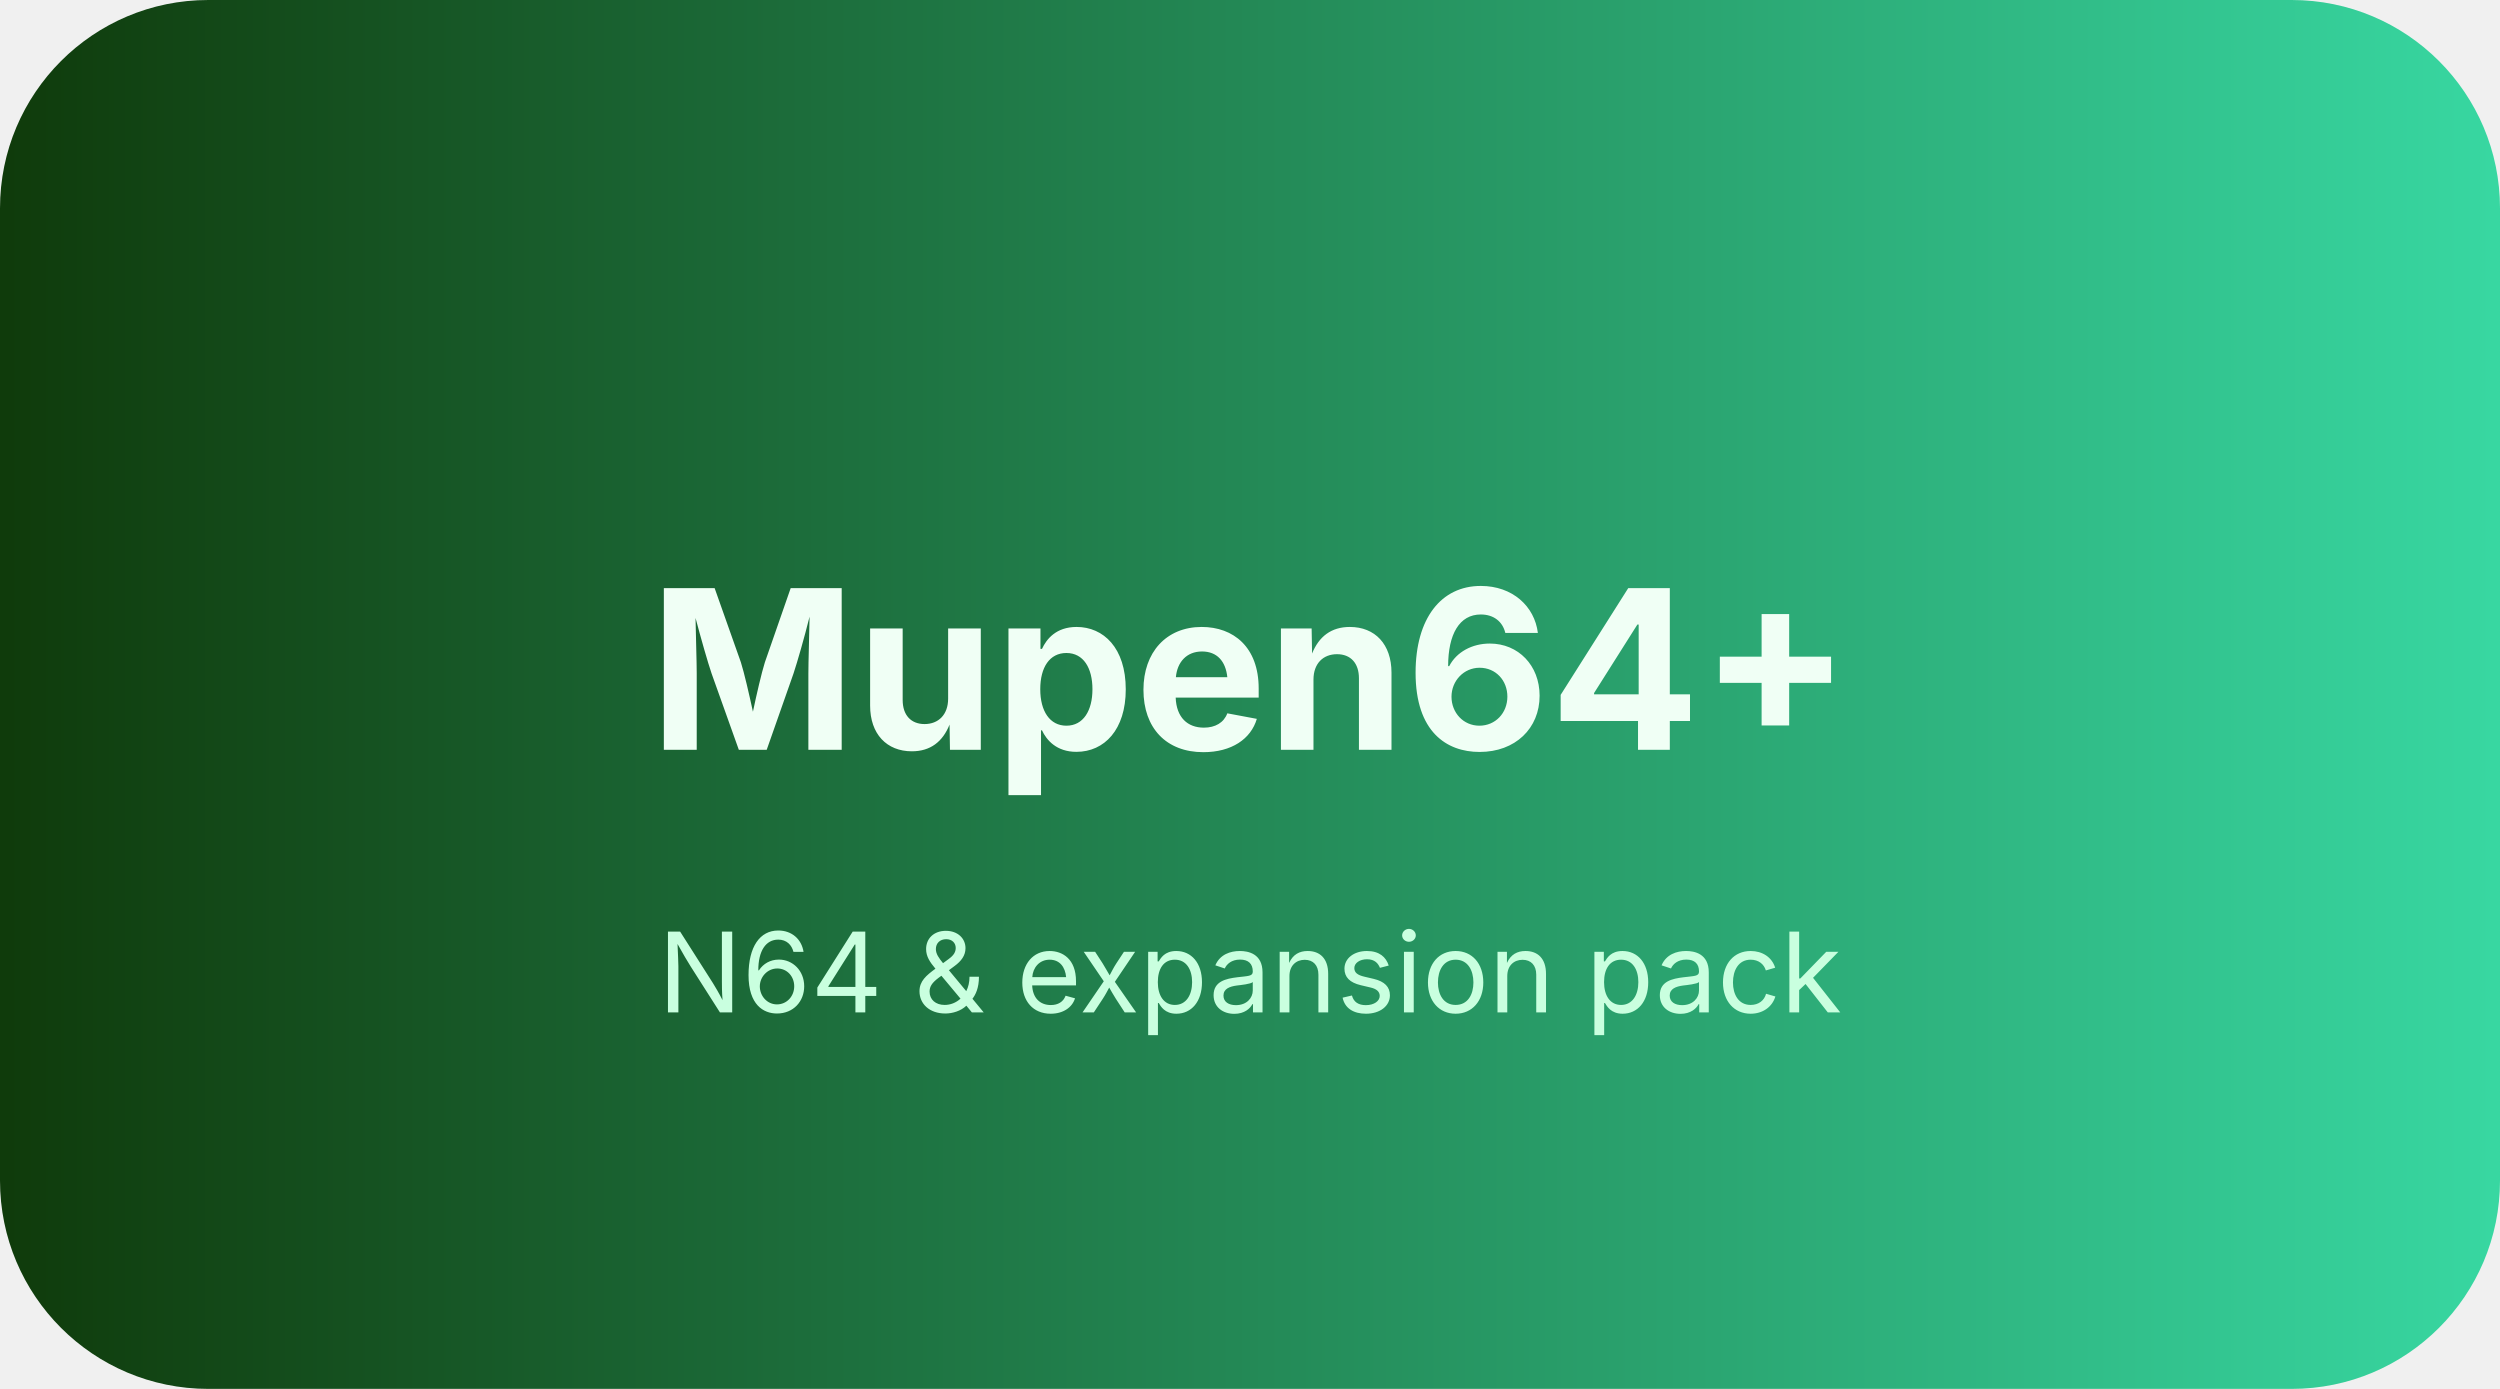
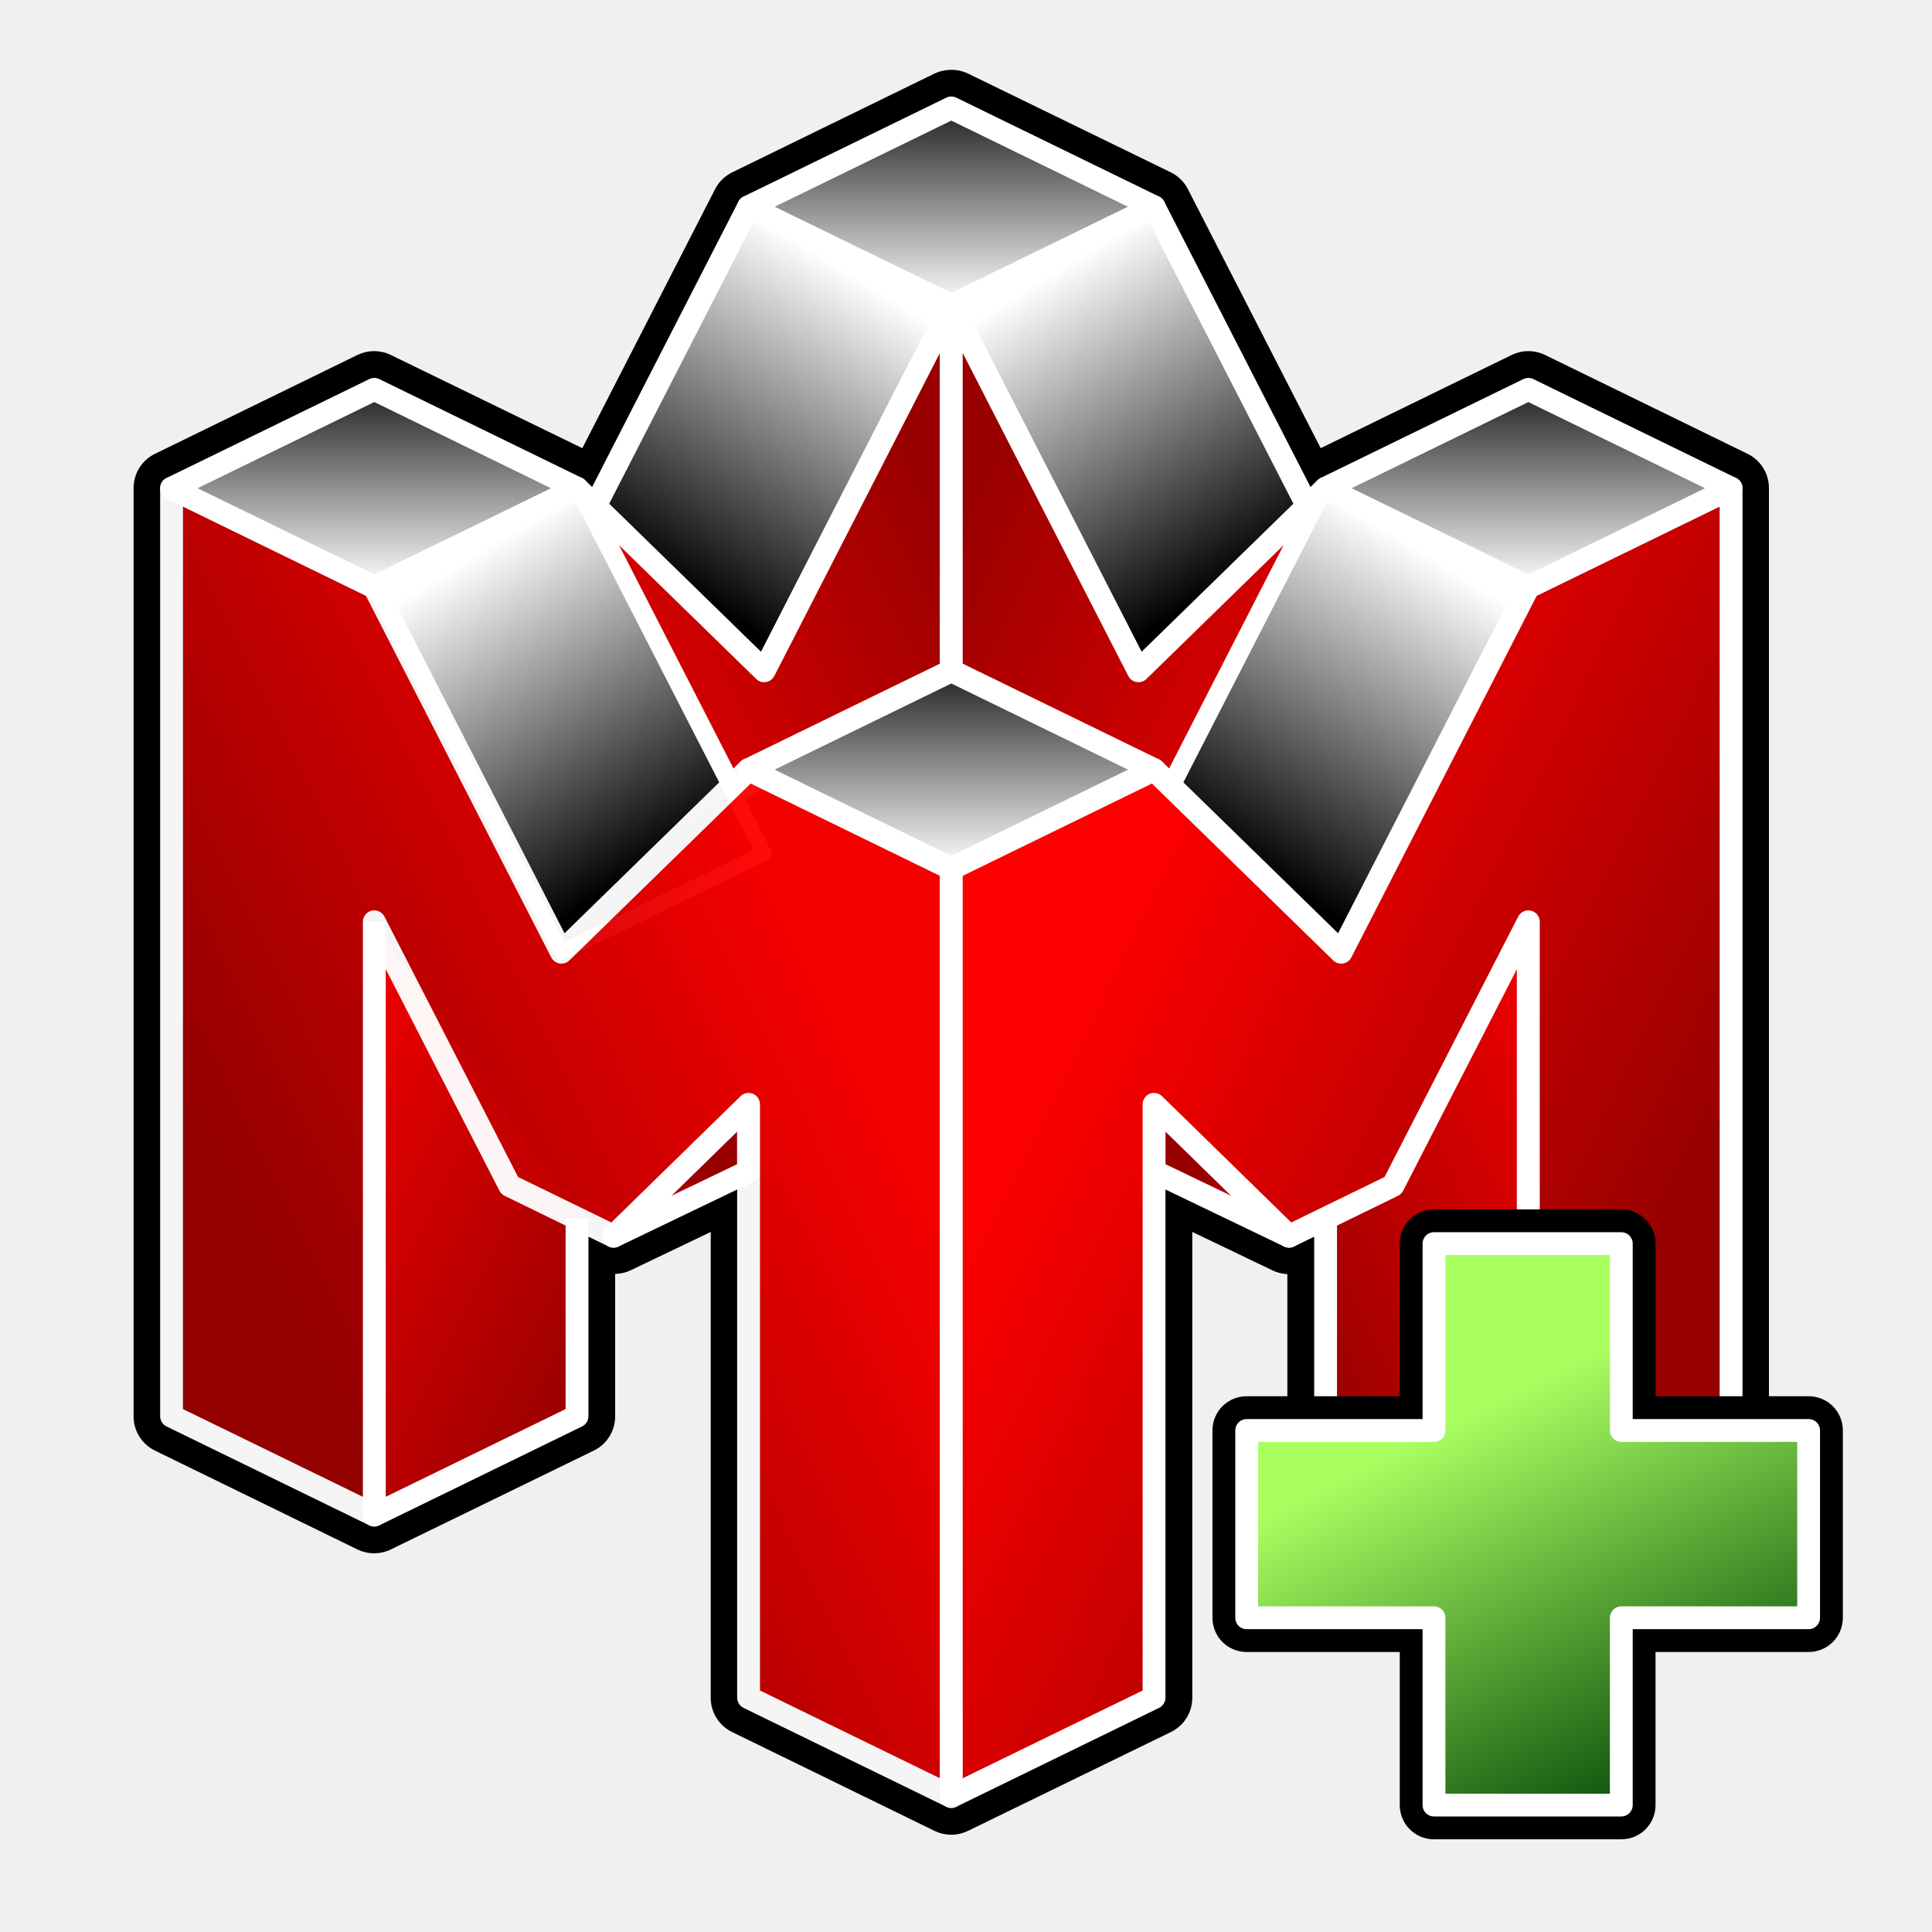
- <svg xmlns="http://www.w3.org/2000/svg" viewBox="0 0 360 200" aria-label="Mupen64Plus logo">
-   <defs>
-     <linearGradient id="grad" x1="0" y1="0" x2="1" y2="0">
-       <stop offset="0%" stop-color="#0f3a0a" />
-       <stop offset="100%" stop-color="#38d8a2" />
+ <svg xmlns="http://www.w3.org/2000/svg" xmlns:xlink="http://www.w3.org/1999/xlink" id="svg2" width="127" height="127" version="1.0">
+   <defs id="defs5">
+     <linearGradient id="linearGradient5199">
+       <stop style="stop-color:#aaff61;stop-opacity:1;" offset="0" id="stop5201" />
+       <stop style="stop-color:#0e530d;stop-opacity:1;" offset="1" id="stop5203" />
    </linearGradient>
+     <linearGradient id="linearGradient3856">
+       <stop id="stop3858" offset="0" style="stop-color:#ff0000;stop-opacity:1;" />
+       <stop id="stop3860" offset="1" style="stop-color:#ffffff;stop-opacity:1;" />
+     </linearGradient>
+     <linearGradient id="linearGradient3848">
+       <stop id="stop3850" offset="0" style="stop-color:#980000;stop-opacity:1;" />
+       <stop id="stop3852" offset="1" style="stop-color:#ff0000;stop-opacity:1;" />
+     </linearGradient>
+     <linearGradient id="linearGradient3840">
+       <stop style="stop-color:#980000;stop-opacity:1;" offset="0" id="stop3842" />
+       <stop style="stop-color:#ff0000;stop-opacity:1;" offset="1" id="stop3844" />
+     </linearGradient>
+     <linearGradient id="linearGradient3832">
+       <stop style="stop-color:#980000;stop-opacity:1;" offset="0" id="stop3834" />
+       <stop style="stop-color:#ff0000;stop-opacity:1;" offset="1" id="stop3836" />
+     </linearGradient>
+     <linearGradient id="linearGradient3824">
+       <stop style="stop-color:#980000;stop-opacity:1;" offset="0" id="stop3826" />
+       <stop style="stop-color:#ff0000;stop-opacity:1;" offset="1" id="stop3828" />
+     </linearGradient>
+     <linearGradient id="linearGradient3814">
+       <stop style="stop-color:#ff0000;stop-opacity:1;" offset="0" id="stop3816" />
+       <stop style="stop-color:#ffffff;stop-opacity:1;" offset="1" id="stop3818" />
+     </linearGradient>
+     <linearGradient id="linearGradient3802">
+       <stop style="stop-color:#000000;stop-opacity:1;" offset="0" id="stop3804" />
+       <stop style="stop-color:#ffffff;stop-opacity:1;" offset="1" id="stop3806" />
+     </linearGradient>
+     <linearGradient id="linearGradient3786">
+       <stop style="stop-color:#000000;stop-opacity:1;" offset="0" id="stop3788" />
+       <stop style="stop-color:#ffffff;stop-opacity:1;" offset="1" id="stop3790" />
+     </linearGradient>
+     <linearGradient id="linearGradient3772">
+       <stop style="stop-color:#000000;stop-opacity:0;" offset="0" id="stop3774" />
+       <stop style="stop-color:#ffffff;stop-opacity:0;" offset="1" id="stop3776" />
+     </linearGradient>
+     <linearGradient id="linearGradient3752">
+       <stop id="stop3754" offset="0" style="stop-color:#000000;stop-opacity:0;" />
+       <stop id="stop3756" offset="1" style="stop-color:#ffffff;stop-opacity:0;" />
+     </linearGradient>
+     <linearGradient xlink:href="#linearGradient3786" id="linearGradient3792" x1="64.585" y1="43.5" x2="64.585" y2="58.5" gradientUnits="userSpaceOnUse" />
+     <linearGradient xlink:href="#linearGradient3786" id="linearGradient3798" gradientUnits="userSpaceOnUse" x1="64.585" y1="43.5" x2="64.585" y2="58.5" gradientTransform="translate(-37.93062,-18.5)" />
+     <linearGradient xlink:href="#linearGradient3786" id="linearGradient3800" gradientUnits="userSpaceOnUse" x1="64.585" y1="43.5" x2="64.585" y2="58.5" gradientTransform="translate(-1.1998674e-7,-37)" />
+     <linearGradient xlink:href="#linearGradient3802" id="linearGradient3808" x1="46.132" y1="57.5" x2="33.83" y2="37.5" gradientUnits="userSpaceOnUse" />
+     <linearGradient xlink:href="#linearGradient3802" id="linearGradient3812" gradientUnits="userSpaceOnUse" x1="46.132" y1="57.5" x2="33.83" y2="37.5" gradientTransform="matrix(-1,0,0,1,91.23852,-18.5)" />
+     <linearGradient xlink:href="#linearGradient3848" id="linearGradient3822" x1="64.585" y1="35.5" x2="31.78" y2="51.5" gradientUnits="userSpaceOnUse" />
+     <linearGradient xlink:href="#linearGradient3824" id="linearGradient3830" x1="20.174" y1="84.839" x2="33.501" y2="84.839" gradientUnits="userSpaceOnUse" />
+     <linearGradient xlink:href="#linearGradient3840" id="linearGradient3846" x1="48.182" y1="79.5" x2="42.031" y2="82.5" gradientUnits="userSpaceOnUse" />
+     <linearGradient xlink:href="#linearGradient3832" id="linearGradient3873" gradientUnits="userSpaceOnUse" x1="27.35" y1="101.339" x2="65.281" y2="82.839" gradientTransform="translate(-0.696009,-0.339466)" />
+     <linearGradient xlink:href="#linearGradient3824" id="linearGradient3876" gradientUnits="userSpaceOnUse" x1="20.174" y1="97.839" x2="46.828" y2="84.839" gradientTransform="matrix(-1,0,0,1,60.15482,-3.339466)" />
+     <linearGradient xlink:href="#linearGradient3802" id="linearGradient3903" gradientUnits="userSpaceOnUse" gradientTransform="matrix(-1,0,0,1,91.23852,-18.5)" x1="46.132" y1="57.5" x2="33.83" y2="37.5" />
+     <linearGradient xlink:href="#linearGradient3848" id="linearGradient3905" gradientUnits="userSpaceOnUse" x1="64.585" y1="35.5" x2="31.78" y2="51.5" />
+     <linearGradient xlink:href="#linearGradient3802" id="linearGradient3907" gradientUnits="userSpaceOnUse" x1="46.132" y1="57.5" x2="33.83" y2="37.5" />
+     <linearGradient xlink:href="#linearGradient3840" id="linearGradient3909" gradientUnits="userSpaceOnUse" x1="48.182" y1="79.5" x2="42.031" y2="82.5" />
+     <linearGradient xlink:href="#linearGradient3824" id="linearGradient3911" gradientUnits="userSpaceOnUse" gradientTransform="matrix(-1,0,0,1,60.15482,-3.339466)" x1="20.174" y1="97.839" x2="46.828" y2="84.839" />
+     <linearGradient xlink:href="#linearGradient3832" id="linearGradient3913" gradientUnits="userSpaceOnUse" gradientTransform="translate(-0.696009,-0.339466)" x1="27.35" y1="101.339" x2="65.281" y2="82.839" />
+     <linearGradient xlink:href="#linearGradient3786" id="linearGradient3915" gradientUnits="userSpaceOnUse" gradientTransform="translate(-37.93062,-18.5)" x1="64.585" y1="43.5" x2="64.585" y2="58.5" />
+     <linearGradient xlink:href="#linearGradient3786" id="linearGradient3970" gradientUnits="userSpaceOnUse" gradientTransform="matrix(-1,0,0,1,167.0998,-18.5)" x1="64.585" y1="43.5" x2="64.585" y2="58.5" />
+     <linearGradient xlink:href="#linearGradient3832" id="linearGradient3973" gradientUnits="userSpaceOnUse" gradientTransform="matrix(-1,0,0,1,129.8651,-0.339466)" x1="27.35" y1="101.339" x2="65.281" y2="82.839" />
+     <linearGradient xlink:href="#linearGradient3824" id="linearGradient3976" gradientUnits="userSpaceOnUse" gradientTransform="translate(69.01432,-3.339466)" x1="20.174" y1="97.839" x2="46.828" y2="84.839" />
+     <linearGradient xlink:href="#linearGradient3840" id="linearGradient3979" gradientUnits="userSpaceOnUse" x1="48.182" y1="79.5" x2="42.031" y2="82.5" gradientTransform="matrix(-1,0,0,1,129.1691,0)" />
+     <linearGradient xlink:href="#linearGradient3802" id="linearGradient3982" gradientUnits="userSpaceOnUse" x1="46.132" y1="57.5" x2="33.83" y2="37.5" gradientTransform="matrix(-1,0,0,1,129.1691,0)" />
+     <linearGradient xlink:href="#linearGradient3848" id="linearGradient3985" gradientUnits="userSpaceOnUse" x1="64.585" y1="35.5" x2="31.78" y2="51.5" gradientTransform="matrix(-1,0,0,1,129.1691,0)" />
+     <linearGradient xlink:href="#linearGradient3802" id="linearGradient3988" gradientUnits="userSpaceOnUse" gradientTransform="translate(37.93062,-18.5)" x1="46.132" y1="57.5" x2="33.83" y2="37.5" />
+     <linearGradient xlink:href="#linearGradient3802" id="linearGradient4025" gradientUnits="userSpaceOnUse" gradientTransform="matrix(-1,0,0,1,91.23852,-18.5)" x1="46.132" y1="57.5" x2="33.83" y2="37.5" />
+     <linearGradient xlink:href="#linearGradient3848" id="linearGradient4027" gradientUnits="userSpaceOnUse" x1="64.585" y1="35.5" x2="31.78" y2="51.5" />
+     <linearGradient xlink:href="#linearGradient3802" id="linearGradient4029" gradientUnits="userSpaceOnUse" x1="46.132" y1="57.5" x2="33.83" y2="37.5" />
+     <linearGradient xlink:href="#linearGradient3840" id="linearGradient4031" gradientUnits="userSpaceOnUse" x1="48.182" y1="79.5" x2="42.031" y2="82.5" />
+     <linearGradient xlink:href="#linearGradient3824" id="linearGradient4033" gradientUnits="userSpaceOnUse" gradientTransform="matrix(-1,0,0,1,60.15482,-3.339466)" x1="20.174" y1="97.839" x2="46.828" y2="84.839" />
+     <linearGradient xlink:href="#linearGradient3832" id="linearGradient4035" gradientUnits="userSpaceOnUse" gradientTransform="translate(-0.696009,-0.339466)" x1="27.35" y1="101.339" x2="65.281" y2="82.839" />
+     <linearGradient xlink:href="#linearGradient3786" id="linearGradient4037" gradientUnits="userSpaceOnUse" gradientTransform="translate(-37.93062,-18.5)" x1="64.585" y1="43.5" x2="64.585" y2="58.5" />
+     <linearGradient xlink:href="#linearGradient3786" id="linearGradient4040" gradientUnits="userSpaceOnUse" gradientTransform="translate(-37.93062,-18.5)" x1="64.585" y1="43.5" x2="64.585" y2="58.5" />
+     <linearGradient xlink:href="#linearGradient3832" id="linearGradient4043" gradientUnits="userSpaceOnUse" gradientTransform="translate(-0.696009,-0.339466)" x1="27.35" y1="101.339" x2="65.281" y2="82.839" />
+     <linearGradient xlink:href="#linearGradient3824" id="linearGradient4046" gradientUnits="userSpaceOnUse" gradientTransform="matrix(-1,0,0,1,60.15482,-3.339466)" x1="20.174" y1="97.839" x2="46.828" y2="84.839" />
+     <linearGradient xlink:href="#linearGradient3840" id="linearGradient4049" gradientUnits="userSpaceOnUse" x1="48.182" y1="79.5" x2="42.031" y2="82.5" />
+     <linearGradient xlink:href="#linearGradient3802" id="linearGradient4052" gradientUnits="userSpaceOnUse" x1="46.132" y1="57.5" x2="33.83" y2="37.5" />
+     <linearGradient xlink:href="#linearGradient3848" id="linearGradient4055" gradientUnits="userSpaceOnUse" x1="64.585" y1="35.5" x2="31.78" y2="51.5" />
+     <linearGradient xlink:href="#linearGradient3802" id="linearGradient4058" gradientUnits="userSpaceOnUse" gradientTransform="matrix(-1,0,0,1,91.23852,-18.5)" x1="46.132" y1="57.5" x2="33.83" y2="37.5" />
+     <linearGradient xlink:href="#linearGradient3786" id="linearGradient4130" gradientUnits="userSpaceOnUse" gradientTransform="translate(-1.1998674e-7,-37)" x1="64.585" y1="43.5" x2="64.585" y2="58.5" />
+     <linearGradient xlink:href="#linearGradient3802" id="linearGradient4132" gradientUnits="userSpaceOnUse" gradientTransform="matrix(-1,0,0,1,91.23852,-18.5)" x1="46.132" y1="57.5" x2="33.83" y2="37.5" />
+     <linearGradient xlink:href="#linearGradient3848" id="linearGradient4134" gradientUnits="userSpaceOnUse" x1="64.585" y1="35.5" x2="31.78" y2="51.5" />
+     <linearGradient xlink:href="#linearGradient3802" id="linearGradient4136" gradientUnits="userSpaceOnUse" x1="46.132" y1="57.5" x2="33.83" y2="37.5" />
+     <linearGradient xlink:href="#linearGradient3840" id="linearGradient4138" gradientUnits="userSpaceOnUse" x1="48.182" y1="79.5" x2="42.031" y2="82.5" />
+     <linearGradient xlink:href="#linearGradient3824" id="linearGradient4140" gradientUnits="userSpaceOnUse" gradientTransform="matrix(-1,0,0,1,60.15482,-3.339466)" x1="20.174" y1="97.839" x2="46.828" y2="84.839" />
+     <linearGradient xlink:href="#linearGradient3832" id="linearGradient4142" gradientUnits="userSpaceOnUse" gradientTransform="translate(-0.696009,-0.339466)" x1="27.35" y1="101.339" x2="65.281" y2="82.839" />
+     <linearGradient xlink:href="#linearGradient3786" id="linearGradient4144" gradientUnits="userSpaceOnUse" gradientTransform="translate(-37.93062,-18.5)" x1="64.585" y1="43.5" x2="64.585" y2="58.5" />
+     <linearGradient xlink:href="#linearGradient3802" id="linearGradient4146" gradientUnits="userSpaceOnUse" gradientTransform="translate(37.93062,-18.5)" x1="46.132" y1="57.5" x2="33.83" y2="37.5" />
+     <linearGradient xlink:href="#linearGradient3848" id="linearGradient4148" gradientUnits="userSpaceOnUse" gradientTransform="matrix(-1,0,0,1,129.1691,0)" x1="64.585" y1="35.5" x2="31.78" y2="51.5" />
+     <linearGradient xlink:href="#linearGradient3802" id="linearGradient4150" gradientUnits="userSpaceOnUse" gradientTransform="matrix(-1,0,0,1,129.1691,0)" x1="46.132" y1="57.5" x2="33.83" y2="37.5" />
+     <linearGradient xlink:href="#linearGradient3840" id="linearGradient4152" gradientUnits="userSpaceOnUse" gradientTransform="matrix(-1,0,0,1,129.1691,0)" x1="48.182" y1="79.5" x2="42.031" y2="82.5" />
+     <linearGradient xlink:href="#linearGradient3824" id="linearGradient4154" gradientUnits="userSpaceOnUse" gradientTransform="translate(69.01432,-3.339466)" x1="20.174" y1="97.839" x2="46.828" y2="84.839" />
+     <linearGradient xlink:href="#linearGradient3832" id="linearGradient4156" gradientUnits="userSpaceOnUse" gradientTransform="matrix(-1,0,0,1,129.8651,-0.339466)" x1="27.35" y1="101.339" x2="65.281" y2="82.839" />
+     <linearGradient xlink:href="#linearGradient3786" id="linearGradient4158" gradientUnits="userSpaceOnUse" gradientTransform="matrix(-1,0,0,1,167.0998,-18.5)" x1="64.585" y1="43.5" x2="64.585" y2="58.5" />
+     <linearGradient xlink:href="#linearGradient3786" id="linearGradient4160" gradientUnits="userSpaceOnUse" x1="64.585" y1="43.5" x2="64.585" y2="58.5" />
+     <linearGradient xlink:href="#linearGradient3786" id="linearGradient4276" gradientUnits="userSpaceOnUse" gradientTransform="translate(-1.1998674e-7,-37)" x1="64.585" y1="43.5" x2="64.585" y2="58.5" />
+     <linearGradient xlink:href="#linearGradient3802" id="linearGradient4278" gradientUnits="userSpaceOnUse" gradientTransform="matrix(-1,0,0,1,91.23852,-18.5)" x1="46.132" y1="57.5" x2="33.83" y2="37.5" />
+     <linearGradient xlink:href="#linearGradient3848" id="linearGradient4280" gradientUnits="userSpaceOnUse" x1="64.585" y1="35.5" x2="31.78" y2="51.5" />
+     <linearGradient xlink:href="#linearGradient3802" id="linearGradient4282" gradientUnits="userSpaceOnUse" x1="46.132" y1="57.5" x2="33.83" y2="37.5" />
+     <linearGradient xlink:href="#linearGradient3840" id="linearGradient4284" gradientUnits="userSpaceOnUse" x1="48.182" y1="79.5" x2="42.031" y2="82.5" />
+     <linearGradient xlink:href="#linearGradient3824" id="linearGradient4286" gradientUnits="userSpaceOnUse" gradientTransform="matrix(-1,0,0,1,60.15482,-3.339466)" x1="20.174" y1="97.839" x2="46.828" y2="84.839" />
+     <linearGradient xlink:href="#linearGradient3832" id="linearGradient4288" gradientUnits="userSpaceOnUse" gradientTransform="translate(-0.696009,-0.339466)" x1="27.35" y1="101.339" x2="65.281" y2="82.839" />
+     <linearGradient xlink:href="#linearGradient3786" id="linearGradient4290" gradientUnits="userSpaceOnUse" gradientTransform="translate(-37.93062,-18.5)" x1="64.585" y1="43.5" x2="64.585" y2="58.5" />
+     <linearGradient xlink:href="#linearGradient3802" id="linearGradient4292" gradientUnits="userSpaceOnUse" gradientTransform="translate(37.93062,-18.5)" x1="46.132" y1="57.5" x2="33.83" y2="37.5" />
+     <linearGradient xlink:href="#linearGradient3848" id="linearGradient4294" gradientUnits="userSpaceOnUse" gradientTransform="matrix(-1,0,0,1,129.1691,0)" x1="64.585" y1="35.5" x2="31.78" y2="51.5" />
+     <linearGradient xlink:href="#linearGradient3802" id="linearGradient4296" gradientUnits="userSpaceOnUse" gradientTransform="matrix(-1,0,0,1,129.1691,0)" x1="46.132" y1="57.5" x2="33.83" y2="37.5" />
+     <linearGradient xlink:href="#linearGradient3840" id="linearGradient4298" gradientUnits="userSpaceOnUse" gradientTransform="matrix(-1,0,0,1,129.1691,0)" x1="48.182" y1="79.5" x2="42.031" y2="82.5" />
+     <linearGradient xlink:href="#linearGradient3824" id="linearGradient4300" gradientUnits="userSpaceOnUse" gradientTransform="translate(69.01432,-3.339466)" x1="20.174" y1="97.839" x2="46.828" y2="84.839" />
+     <linearGradient xlink:href="#linearGradient3832" id="linearGradient4302" gradientUnits="userSpaceOnUse" gradientTransform="matrix(-1,0,0,1,129.8651,-0.339466)" x1="27.35" y1="101.339" x2="65.281" y2="82.839" />
+     <linearGradient xlink:href="#linearGradient3786" id="linearGradient4304" gradientUnits="userSpaceOnUse" gradientTransform="matrix(-1,0,0,1,167.0998,-18.5)" x1="64.585" y1="43.5" x2="64.585" y2="58.5" />
+     <linearGradient xlink:href="#linearGradient3786" id="linearGradient4306" gradientUnits="userSpaceOnUse" x1="64.585" y1="43.5" x2="64.585" y2="58.5" />
+     <linearGradient xlink:href="#linearGradient3786" id="linearGradient4309" gradientUnits="userSpaceOnUse" x1="64.585" y1="43.5" x2="64.585" y2="58.5" gradientTransform="translate(-1.376923,-0.671)" />
+     <linearGradient xlink:href="#linearGradient3786" id="linearGradient4312" gradientUnits="userSpaceOnUse" gradientTransform="matrix(-1,0,0,1,165.7228,-19.171)" x1="64.585" y1="43.5" x2="64.585" y2="58.5" />
+     <linearGradient xlink:href="#linearGradient3832" id="linearGradient4315" gradientUnits="userSpaceOnUse" gradientTransform="matrix(-1,0,0,1,128.4882,-1.010466)" x1="27.35" y1="101.339" x2="65.281" y2="82.839" />
+     <linearGradient xlink:href="#linearGradient3824" id="linearGradient4318" gradientUnits="userSpaceOnUse" gradientTransform="translate(67.6374,-4.010466)" x1="20.174" y1="97.839" x2="46.828" y2="84.839" />
+     <linearGradient xlink:href="#linearGradient3840" id="linearGradient4321" gradientUnits="userSpaceOnUse" gradientTransform="matrix(-1,0,0,1,127.7922,-0.671)" x1="48.182" y1="79.5" x2="42.031" y2="82.5" />
+     <linearGradient xlink:href="#linearGradient3802" id="linearGradient4324" gradientUnits="userSpaceOnUse" gradientTransform="matrix(-1,0,0,1,127.7922,-0.671)" x1="46.132" y1="57.5" x2="33.83" y2="37.5" />
+     <linearGradient xlink:href="#linearGradient3848" id="linearGradient4327" gradientUnits="userSpaceOnUse" gradientTransform="matrix(-1,0,0,1,127.7922,-0.671)" x1="64.585" y1="35.5" x2="31.78" y2="51.5" />
+     <linearGradient xlink:href="#linearGradient3802" id="linearGradient4330" gradientUnits="userSpaceOnUse" gradientTransform="translate(36.5537,-19.171)" x1="46.132" y1="57.5" x2="33.83" y2="37.5" />
+     <linearGradient xlink:href="#linearGradient3786" id="linearGradient4333" gradientUnits="userSpaceOnUse" gradientTransform="translate(-39.30754,-19.171)" x1="64.585" y1="43.5" x2="64.585" y2="58.5" />
+     <linearGradient xlink:href="#linearGradient3832" id="linearGradient4336" gradientUnits="userSpaceOnUse" gradientTransform="translate(-2.072932,-1.010466)" x1="27.35" y1="101.339" x2="65.281" y2="82.839" />
+     <linearGradient xlink:href="#linearGradient3824" id="linearGradient4339" gradientUnits="userSpaceOnUse" gradientTransform="matrix(-1,0,0,1,58.7779,-4.010466)" x1="20.174" y1="97.839" x2="46.828" y2="84.839" />
+     <linearGradient xlink:href="#linearGradient3840" id="linearGradient4342" gradientUnits="userSpaceOnUse" x1="48.182" y1="79.5" x2="42.031" y2="82.5" gradientTransform="translate(-1.376923,-0.671)" />
+     <linearGradient xlink:href="#linearGradient3802" id="linearGradient4345" gradientUnits="userSpaceOnUse" x1="46.132" y1="57.5" x2="33.83" y2="37.5" gradientTransform="translate(-1.376923,-0.671)" />
+     <linearGradient xlink:href="#linearGradient3848" id="linearGradient4348" gradientUnits="userSpaceOnUse" x1="64.585" y1="35.5" x2="31.78" y2="51.5" gradientTransform="translate(-1.376923,-0.671)" />
+     <linearGradient xlink:href="#linearGradient3802" id="linearGradient4351" gradientUnits="userSpaceOnUse" gradientTransform="matrix(-1,0,0,1,89.8616,-19.171)" x1="46.132" y1="57.5" x2="33.83" y2="37.5" />
+     <linearGradient xlink:href="#linearGradient3786" id="linearGradient4354" gradientUnits="userSpaceOnUse" gradientTransform="translate(-1.376923,-37.671)" x1="64.585" y1="43.5" x2="64.585" y2="58.5" />
+     <linearGradient xlink:href="#linearGradient3786" id="linearGradient4374" gradientUnits="userSpaceOnUse" gradientTransform="translate(-1.376923,-37.671)" x1="64.585" y1="43.5" x2="64.585" y2="58.5" />
+     <linearGradient xlink:href="#linearGradient3802" id="linearGradient4376" gradientUnits="userSpaceOnUse" gradientTransform="matrix(-1,0,0,1,89.8616,-19.171)" x1="46.132" y1="57.5" x2="33.83" y2="37.5" />
+     <linearGradient xlink:href="#linearGradient3848" id="linearGradient4378" gradientUnits="userSpaceOnUse" gradientTransform="translate(-1.376923,-0.671)" x1="64.585" y1="35.5" x2="31.78" y2="51.5" />
+     <linearGradient xlink:href="#linearGradient3802" id="linearGradient4380" gradientUnits="userSpaceOnUse" gradientTransform="translate(-1.376923,-0.671)" x1="46.132" y1="57.5" x2="33.83" y2="37.5" />
+     <linearGradient xlink:href="#linearGradient3840" id="linearGradient4382" gradientUnits="userSpaceOnUse" gradientTransform="translate(-1.376923,-0.671)" x1="48.182" y1="79.5" x2="42.031" y2="82.5" />
+     <linearGradient xlink:href="#linearGradient3824" id="linearGradient4384" gradientUnits="userSpaceOnUse" gradientTransform="matrix(-1,0,0,1,58.7779,-4.010466)" x1="20.174" y1="97.839" x2="46.828" y2="84.839" />
+     <linearGradient xlink:href="#linearGradient3832" id="linearGradient4386" gradientUnits="userSpaceOnUse" gradientTransform="translate(-2.072932,-1.010466)" x1="27.35" y1="101.339" x2="65.281" y2="82.839" />
+     <linearGradient xlink:href="#linearGradient3786" id="linearGradient4388" gradientUnits="userSpaceOnUse" gradientTransform="translate(-39.30754,-19.171)" x1="64.585" y1="43.5" x2="64.585" y2="58.5" />
+     <linearGradient xlink:href="#linearGradient3802" id="linearGradient4390" gradientUnits="userSpaceOnUse" gradientTransform="translate(36.5537,-19.171)" x1="46.132" y1="57.5" x2="33.83" y2="37.5" />
+     <linearGradient xlink:href="#linearGradient3848" id="linearGradient4392" gradientUnits="userSpaceOnUse" gradientTransform="matrix(-1,0,0,1,127.7922,-0.671)" x1="64.585" y1="35.5" x2="31.78" y2="51.5" />
+     <linearGradient xlink:href="#linearGradient3802" id="linearGradient4394" gradientUnits="userSpaceOnUse" gradientTransform="matrix(-1,0,0,1,127.7922,-0.671)" x1="46.132" y1="57.5" x2="33.83" y2="37.5" />
+     <linearGradient xlink:href="#linearGradient3840" id="linearGradient4396" gradientUnits="userSpaceOnUse" gradientTransform="matrix(-1,0,0,1,127.7922,-0.671)" x1="48.182" y1="79.5" x2="42.031" y2="82.5" />
+     <linearGradient xlink:href="#linearGradient3824" id="linearGradient4398" gradientUnits="userSpaceOnUse" gradientTransform="translate(67.6374,-4.010466)" x1="20.174" y1="97.839" x2="46.828" y2="84.839" />
+     <linearGradient xlink:href="#linearGradient3832" id="linearGradient4400" gradientUnits="userSpaceOnUse" gradientTransform="matrix(-1,0,0,1,128.4882,-1.010466)" x1="27.35" y1="101.339" x2="65.281" y2="82.839" />
+     <linearGradient xlink:href="#linearGradient3786" id="linearGradient4402" gradientUnits="userSpaceOnUse" gradientTransform="matrix(-1,0,0,1,165.7228,-19.171)" x1="64.585" y1="43.5" x2="64.585" y2="58.5" />
+     <linearGradient xlink:href="#linearGradient3786" id="linearGradient4404" gradientUnits="userSpaceOnUse" gradientTransform="translate(-1.376923,-0.671)" x1="64.585" y1="43.5" x2="64.585" y2="58.5" />
+     <linearGradient xlink:href="#linearGradient5199" id="linearGradient5228" gradientUnits="userSpaceOnUse" gradientTransform="matrix(0.1025355,0,0,0.1025355,67.65718,48.31256)" x1="260" y1="452.362" x2="380" y2="692.362" />
+     <linearGradient xlink:href="#linearGradient3786" id="linearGradient2552" gradientUnits="userSpaceOnUse" gradientTransform="translate(-2.050304,-1.40625)" x1="64.585" y1="43.5" x2="64.585" y2="58.5" />
+     <linearGradient xlink:href="#linearGradient3786" id="linearGradient2555" gradientUnits="userSpaceOnUse" gradientTransform="matrix(-1,0,0,1,165.0495,-19.90625)" x1="64.585" y1="43.5" x2="64.585" y2="58.5" />
+     <linearGradient xlink:href="#linearGradient3832" id="linearGradient2558" gradientUnits="userSpaceOnUse" gradientTransform="matrix(-1,0,0,1,127.8149,-1.745716)" x1="27.35" y1="101.339" x2="65.281" y2="82.839" />
+     <linearGradient xlink:href="#linearGradient3824" id="linearGradient2561" gradientUnits="userSpaceOnUse" gradientTransform="translate(66.96402,-4.745716)" x1="20.174" y1="97.839" x2="46.828" y2="84.839" />
+     <linearGradient xlink:href="#linearGradient3840" id="linearGradient2564" gradientUnits="userSpaceOnUse" gradientTransform="matrix(-1,0,0,1,127.1188,-1.40625)" x1="48.182" y1="79.5" x2="42.031" y2="82.5" />
+     <linearGradient xlink:href="#linearGradient3802" id="linearGradient2567" gradientUnits="userSpaceOnUse" gradientTransform="matrix(-1,0,0,1,127.1188,-1.40625)" x1="46.132" y1="57.5" x2="33.83" y2="37.5" />
+     <linearGradient xlink:href="#linearGradient3848" id="linearGradient2570" gradientUnits="userSpaceOnUse" gradientTransform="matrix(-1,0,0,1,127.1188,-1.40625)" x1="64.585" y1="35.5" x2="31.78" y2="51.5" />
+     <linearGradient xlink:href="#linearGradient3802" id="linearGradient2573" gradientUnits="userSpaceOnUse" gradientTransform="translate(35.88032,-19.90625)" x1="46.132" y1="57.5" x2="33.83" y2="37.5" />
+     <linearGradient xlink:href="#linearGradient3786" id="linearGradient2576" gradientUnits="userSpaceOnUse" gradientTransform="translate(-39.98092,-19.90625)" x1="64.585" y1="43.5" x2="64.585" y2="58.5" />
+     <linearGradient xlink:href="#linearGradient3832" id="linearGradient2579" gradientUnits="userSpaceOnUse" gradientTransform="translate(-2.746313,-1.745716)" x1="27.35" y1="101.339" x2="65.281" y2="82.839" />
+     <linearGradient xlink:href="#linearGradient3824" id="linearGradient2582" gradientUnits="userSpaceOnUse" gradientTransform="matrix(-1,0,0,1,58.10452,-4.745716)" x1="20.174" y1="97.839" x2="46.828" y2="84.839" />
+     <linearGradient xlink:href="#linearGradient3840" id="linearGradient2585" gradientUnits="userSpaceOnUse" gradientTransform="translate(-2.050304,-1.40625)" x1="48.182" y1="79.5" x2="42.031" y2="82.5" />
+     <linearGradient xlink:href="#linearGradient3802" id="linearGradient2588" gradientUnits="userSpaceOnUse" gradientTransform="translate(-2.050304,-1.40625)" x1="46.132" y1="57.5" x2="33.83" y2="37.5" />
+     <linearGradient xlink:href="#linearGradient3848" id="linearGradient2591" gradientUnits="userSpaceOnUse" gradientTransform="translate(-2.050304,-1.40625)" x1="64.585" y1="35.5" x2="31.78" y2="51.5" />
+     <linearGradient xlink:href="#linearGradient3802" id="linearGradient2594" gradientUnits="userSpaceOnUse" gradientTransform="matrix(-1,0,0,1,89.18822,-19.90625)" x1="46.132" y1="57.5" x2="33.83" y2="37.5" />
+     <linearGradient xlink:href="#linearGradient3786" id="linearGradient2597" gradientUnits="userSpaceOnUse" gradientTransform="translate(-2.050304,-38.40625)" x1="64.585" y1="43.5" x2="64.585" y2="58.5" />
  </defs>
-   <rect width="360" height="200" rx="30" fill="url(#grad)" />
-   <text x="50%" y="48%" fill="#f0fff5" font-family="'Space Grotesk', 'Inter', sans-serif" font-size="32" font-weight="700" text-anchor="middle" dominant-baseline="middle">Mupen64+</text>
-   <text x="50%" y="70%" fill="#c9ffdf" font-family="'Inter', sans-serif" font-size="16" text-anchor="middle" dominant-baseline="middle">N64 &amp; expansion pack</text>
+   <path style="fill:#000000;fill-opacity:1;fill-rule:evenodd;stroke:#000000;stroke-width:1;stroke-linecap:butt;stroke-linejoin:round;stroke-miterlimit:4;stroke-dasharray:none;stroke-opacity:1" id="path4621" d="M 62.438,5.094 C 62.167,5.103 61.901,5.167 61.656,5.281 L 48.344,11.781 C 47.95,11.976 47.632,12.294 47.438,12.688 L 38.5,30.125 L 25.469,23.781 C 24.916,23.513 24.271,23.513 23.719,23.781 L 10.406,30.281 C 9.713,30.618 9.276,31.323 9.281,32.094 L 9.281,93.094 C 9.276,93.864 9.713,94.569 10.406,94.906 L 23.719,101.406 C 24.271,101.675 24.916,101.675 25.469,101.406 L 38.812,94.906 C 39.505,94.569 39.943,93.864 39.938,93.094 L 39.938,83.188 C 40.367,83.288 40.817,83.244 41.219,83.062 L 47.219,80.188 L 47.219,111.594 C 47.213,112.364 47.651,113.069 48.344,113.406 L 61.656,119.906 C 62.209,120.175 62.854,120.175 63.406,119.906 L 76.75,113.406 C 77.443,113.069 77.88,112.364 77.875,111.594 L 77.875,80.188 L 83.875,83.062 C 84.264,83.248 84.702,83.303 85.125,83.219 L 85.125,93.094 C 85.12,93.864 85.557,94.569 86.25,94.906 L 99.594,101.406 C 100.146,101.675 100.791,101.675 101.344,101.406 L 114.656,94.906 C 115.349,94.569 115.787,93.864 115.781,93.094 L 115.781,32.094 C 115.787,31.323 115.349,30.618 114.656,30.281 L 101.344,23.781 C 100.791,23.513 100.146,23.513 99.594,23.781 L 86.594,30.125 L 77.656,12.688 C 77.462,12.294 77.143,11.976 76.75,11.781 L 63.406,5.281 C 63.104,5.139 62.771,5.074 62.438,5.094 L 62.438,5.094 z" />
+   <path id="path3794" d="M 62.534,20.094 L 49.207,13.594 L 62.534,7.094 L 75.861,13.594 L 62.534,20.094 z" style="fill:url(#linearGradient2597);fill-opacity:1;fill-rule:evenodd;stroke:#ffffff;stroke-width:1.5;stroke-linecap:butt;stroke-linejoin:round;stroke-miterlimit:4;stroke-dasharray:none;stroke-opacity:1" />
+   <path id="path3810" d="M 62.534,20.094 L 49.207,13.594 L 36.905,37.594 L 50.232,44.094 L 62.534,20.094 z" style="fill:url(#linearGradient2594);fill-opacity:1;fill-rule:evenodd;stroke:#ffffff;stroke-width:1.5;stroke-linecap:butt;stroke-linejoin:round;stroke-miterlimit:4;stroke-dasharray:none;stroke-opacity:1" />
+   <path style="fill:url(#linearGradient2591);fill-opacity:1;fill-rule:evenodd;stroke:#ffffff;stroke-width:1.5;stroke-linecap:butt;stroke-linejoin:round;stroke-miterlimit:4;stroke-dasharray:none;stroke-opacity:1" d="M 62.534,44.094 L 62.534,20.094 L 50.232,44.094 L 37.931,32.094 L 48.182,52.094 L 62.534,44.094 L 62.534,44.094" id="path3734" />
+   <path style="fill:url(#linearGradient2588);fill-opacity:1;fill-rule:evenodd;stroke:#ffffff;stroke-width:1;stroke-linecap:butt;stroke-linejoin:round;stroke-miterlimit:4;stroke-dasharray:none;stroke-opacity:1" d="M 24.604,38.594 L 37.931,32.094 L 50.232,56.094 L 36.905,62.594 L 24.604,38.594 z" id="path3720" />
+   <path style="fill:url(#linearGradient2585);fill-opacity:1;fill-rule:evenodd;stroke:#ffffff;stroke-width:1.5;stroke-linecap:butt;stroke-linejoin:round;stroke-miterlimit:4;stroke-dasharray:none;stroke-opacity:1" d="M 40.333,81.265 L 49.207,77 L 49.207,72.594 L 40.333,81.265 z" id="path3736" />
+   <path id="path3742" d="M 37.931,80.094 L 37.931,93.094 L 24.604,99.594 L 24.604,60.594" style="fill:url(#linearGradient2582);fill-opacity:1;fill-rule:evenodd;stroke:#ffffff;stroke-width:1.5;stroke-linecap:butt;stroke-linejoin:round;stroke-miterlimit:4;stroke-dasharray:none;stroke-opacity:1" />
+   <path style="fill:url(#linearGradient2579);fill-opacity:1;fill-rule:evenodd;stroke:#ffffff;stroke-width:1.5;stroke-linecap:butt;stroke-linejoin:round;stroke-miterlimit:4;stroke-dasharray:none;stroke-opacity:1;opacity:0.96" d="M 49.207,111.594 L 62.534,118.094 L 62.534,57.094 L 49.207,50.594 L 36.905,62.594 L 24.604,38.594 L 11.277,32.094 L 11.277,93.094 L 24.604,99.594 L 24.604,60.594 L 33.501,77.933 L 40.332,81.265 L 49.207,72.594 L 49.207,111.594 z" id="path2384" />
+   <path style="fill:url(#linearGradient2576);fill-opacity:1;fill-rule:evenodd;stroke:#ffffff;stroke-width:1.5;stroke-linecap:butt;stroke-linejoin:round;stroke-miterlimit:4;stroke-dasharray:none;stroke-opacity:1" d="M 24.604,38.594 L 11.277,32.094 L 24.604,25.594 L 37.931,32.094 L 24.604,38.594 z" id="path3796" />
+   <path style="fill:url(#linearGradient2573);fill-opacity:1;fill-rule:evenodd;stroke:#ffffff;stroke-width:1.5;stroke-linecap:butt;stroke-linejoin:round;stroke-miterlimit:4;stroke-dasharray:none;stroke-opacity:1" d="M 62.534,20.094 L 75.861,13.594 L 88.163,37.594 L 74.836,44.094 L 62.534,20.094 z" id="path3889" />
+   <path id="path3891" d="M 62.534,44.094 L 62.534,20.094 L 74.836,44.094 L 87.138,32.094 L 76.886,52.094 L 62.534,44.094 L 62.534,44.094" style="fill:url(#linearGradient2570);fill-opacity:1;fill-rule:evenodd;stroke:#ffffff;stroke-width:1.5;stroke-linecap:butt;stroke-linejoin:round;stroke-miterlimit:4;stroke-dasharray:none;stroke-opacity:1" />
+   <path id="path3893" d="M 100.465,38.594 L 87.138,32.094 L 74.836,56.094 L 88.163,62.594 L 100.465,38.594 z" style="fill:url(#linearGradient2567);fill-opacity:1;fill-rule:evenodd;stroke:#ffffff;stroke-width:1;stroke-linecap:butt;stroke-linejoin:round;stroke-miterlimit:4;stroke-dasharray:none;stroke-opacity:1" />
+   <path id="path3895" d="M 84.736,81.265 L 75.861,77 L 75.861,72.594 L 84.736,81.265 z" style="fill:url(#linearGradient2564);fill-opacity:1;fill-rule:evenodd;stroke:#ffffff;stroke-width:1.5;stroke-linecap:butt;stroke-linejoin:round;stroke-miterlimit:4;stroke-dasharray:none;stroke-opacity:1" />
+   <path style="fill:url(#linearGradient2561);fill-opacity:1;fill-rule:evenodd;stroke:#ffffff;stroke-width:1.5;stroke-linecap:butt;stroke-linejoin:round;stroke-miterlimit:4;stroke-dasharray:none;stroke-opacity:1" d="M 87.138,80.094 L 87.138,93.094 L 100.465,99.594 L 100.465,60.594" id="path3897" />
+   <path id="path3899" d="M 75.861,111.594 L 62.534,118.094 L 62.534,57.094 L 75.861,50.594 L 88.163,62.594 L 100.465,38.594 L 113.792,32.094 L 113.792,93.094 L 100.465,99.594 L 100.465,60.594 L 91.568,77.933 L 84.736,81.265 L 75.861,72.594 L 75.861,111.594 z" style="fill:url(#linearGradient2558);fill-opacity:1;fill-rule:evenodd;stroke:#ffffff;stroke-width:1.5;stroke-linecap:butt;stroke-linejoin:round;stroke-miterlimit:4;stroke-dasharray:none;stroke-opacity:1" />
+   <path id="path3901" d="M 100.465,38.594 L 113.792,32.094 L 100.465,25.594 L 87.138,32.094 L 100.465,38.594 z" style="fill:url(#linearGradient2555);fill-opacity:1;fill-rule:evenodd;stroke:#ffffff;stroke-width:1.5;stroke-linecap:butt;stroke-linejoin:round;stroke-miterlimit:4;stroke-dasharray:none;stroke-opacity:1" />
+   <path style="fill:url(#linearGradient2552);fill-opacity:1;fill-rule:evenodd;stroke:#ffffff;stroke-width:1.5;stroke-linecap:butt;stroke-linejoin:round;stroke-miterlimit:4;stroke-dasharray:none;stroke-opacity:1" d="M 62.534,57.094 L 49.207,50.594 L 62.534,44.094 L 75.861,50.594 L 62.534,57.094 z" id="path3714" />
+   <path style="fill:#000000;fill-opacity:1;fill-rule:evenodd;stroke:#000000;stroke-width:1;stroke-linecap:butt;stroke-linejoin:round;stroke-miterlimit:4;stroke-dasharray:none;stroke-opacity:1" id="path5220" d="M 94.312,80.656 C 93.848,80.654 93.401,80.838 93.073,81.167 C 92.744,81.495 92.561,81.942 92.562,82.406 L 92.562,92.938 L 82,92.938 C 81.535,92.936 81.089,93.119 80.76,93.448 C 80.432,93.776 80.248,94.223 80.25,94.688 L 80.25,107 C 80.248,107.465 80.432,107.911 80.76,108.24 C 81.089,108.568 81.535,108.752 82,108.75 L 92.562,108.75 L 92.562,119.312 C 92.561,119.777 92.744,120.224 93.073,120.552 C 93.401,120.881 93.848,121.064 94.312,121.062 L 106.625,121.062 C 107.09,121.064 107.536,120.881 107.865,120.552 C 108.193,120.224 108.377,119.777 108.375,119.312 L 108.375,108.75 L 118.938,108.75 C 119.402,108.752 119.849,108.568 120.177,108.24 C 120.506,107.911 120.689,107.465 120.688,107 L 120.688,94.688 C 120.689,94.223 120.506,93.776 120.177,93.448 C 119.849,93.119 119.402,92.936 118.938,92.938 L 108.375,92.938 L 108.375,82.406 C 108.377,81.942 108.193,81.495 107.865,81.167 C 107.536,80.838 107.09,80.654 106.625,80.656 L 94.312,80.656 z" transform="translate(-4.88271e-2,-0.65625)" />
+   <path style="fill:url(#linearGradient5228);fill-opacity:1;fill-rule:evenodd;stroke:#ffffff;stroke-width:1.5;stroke-linecap:butt;stroke-linejoin:round;stroke-miterlimit:4;stroke-dasharray:none;stroke-opacity:1" id="path5212" d="M 94.312,82.406 L 94.312,94.688 L 82,94.688 L 82,107 L 94.312,107 L 94.312,119.312 L 106.625,119.312 L 106.625,107 L 118.938,107 L 118.938,94.688 L 106.625,94.688 L 106.625,82.406 L 94.312,82.406 z" transform="translate(-4.88271e-2,-0.65625)" />
</svg>
